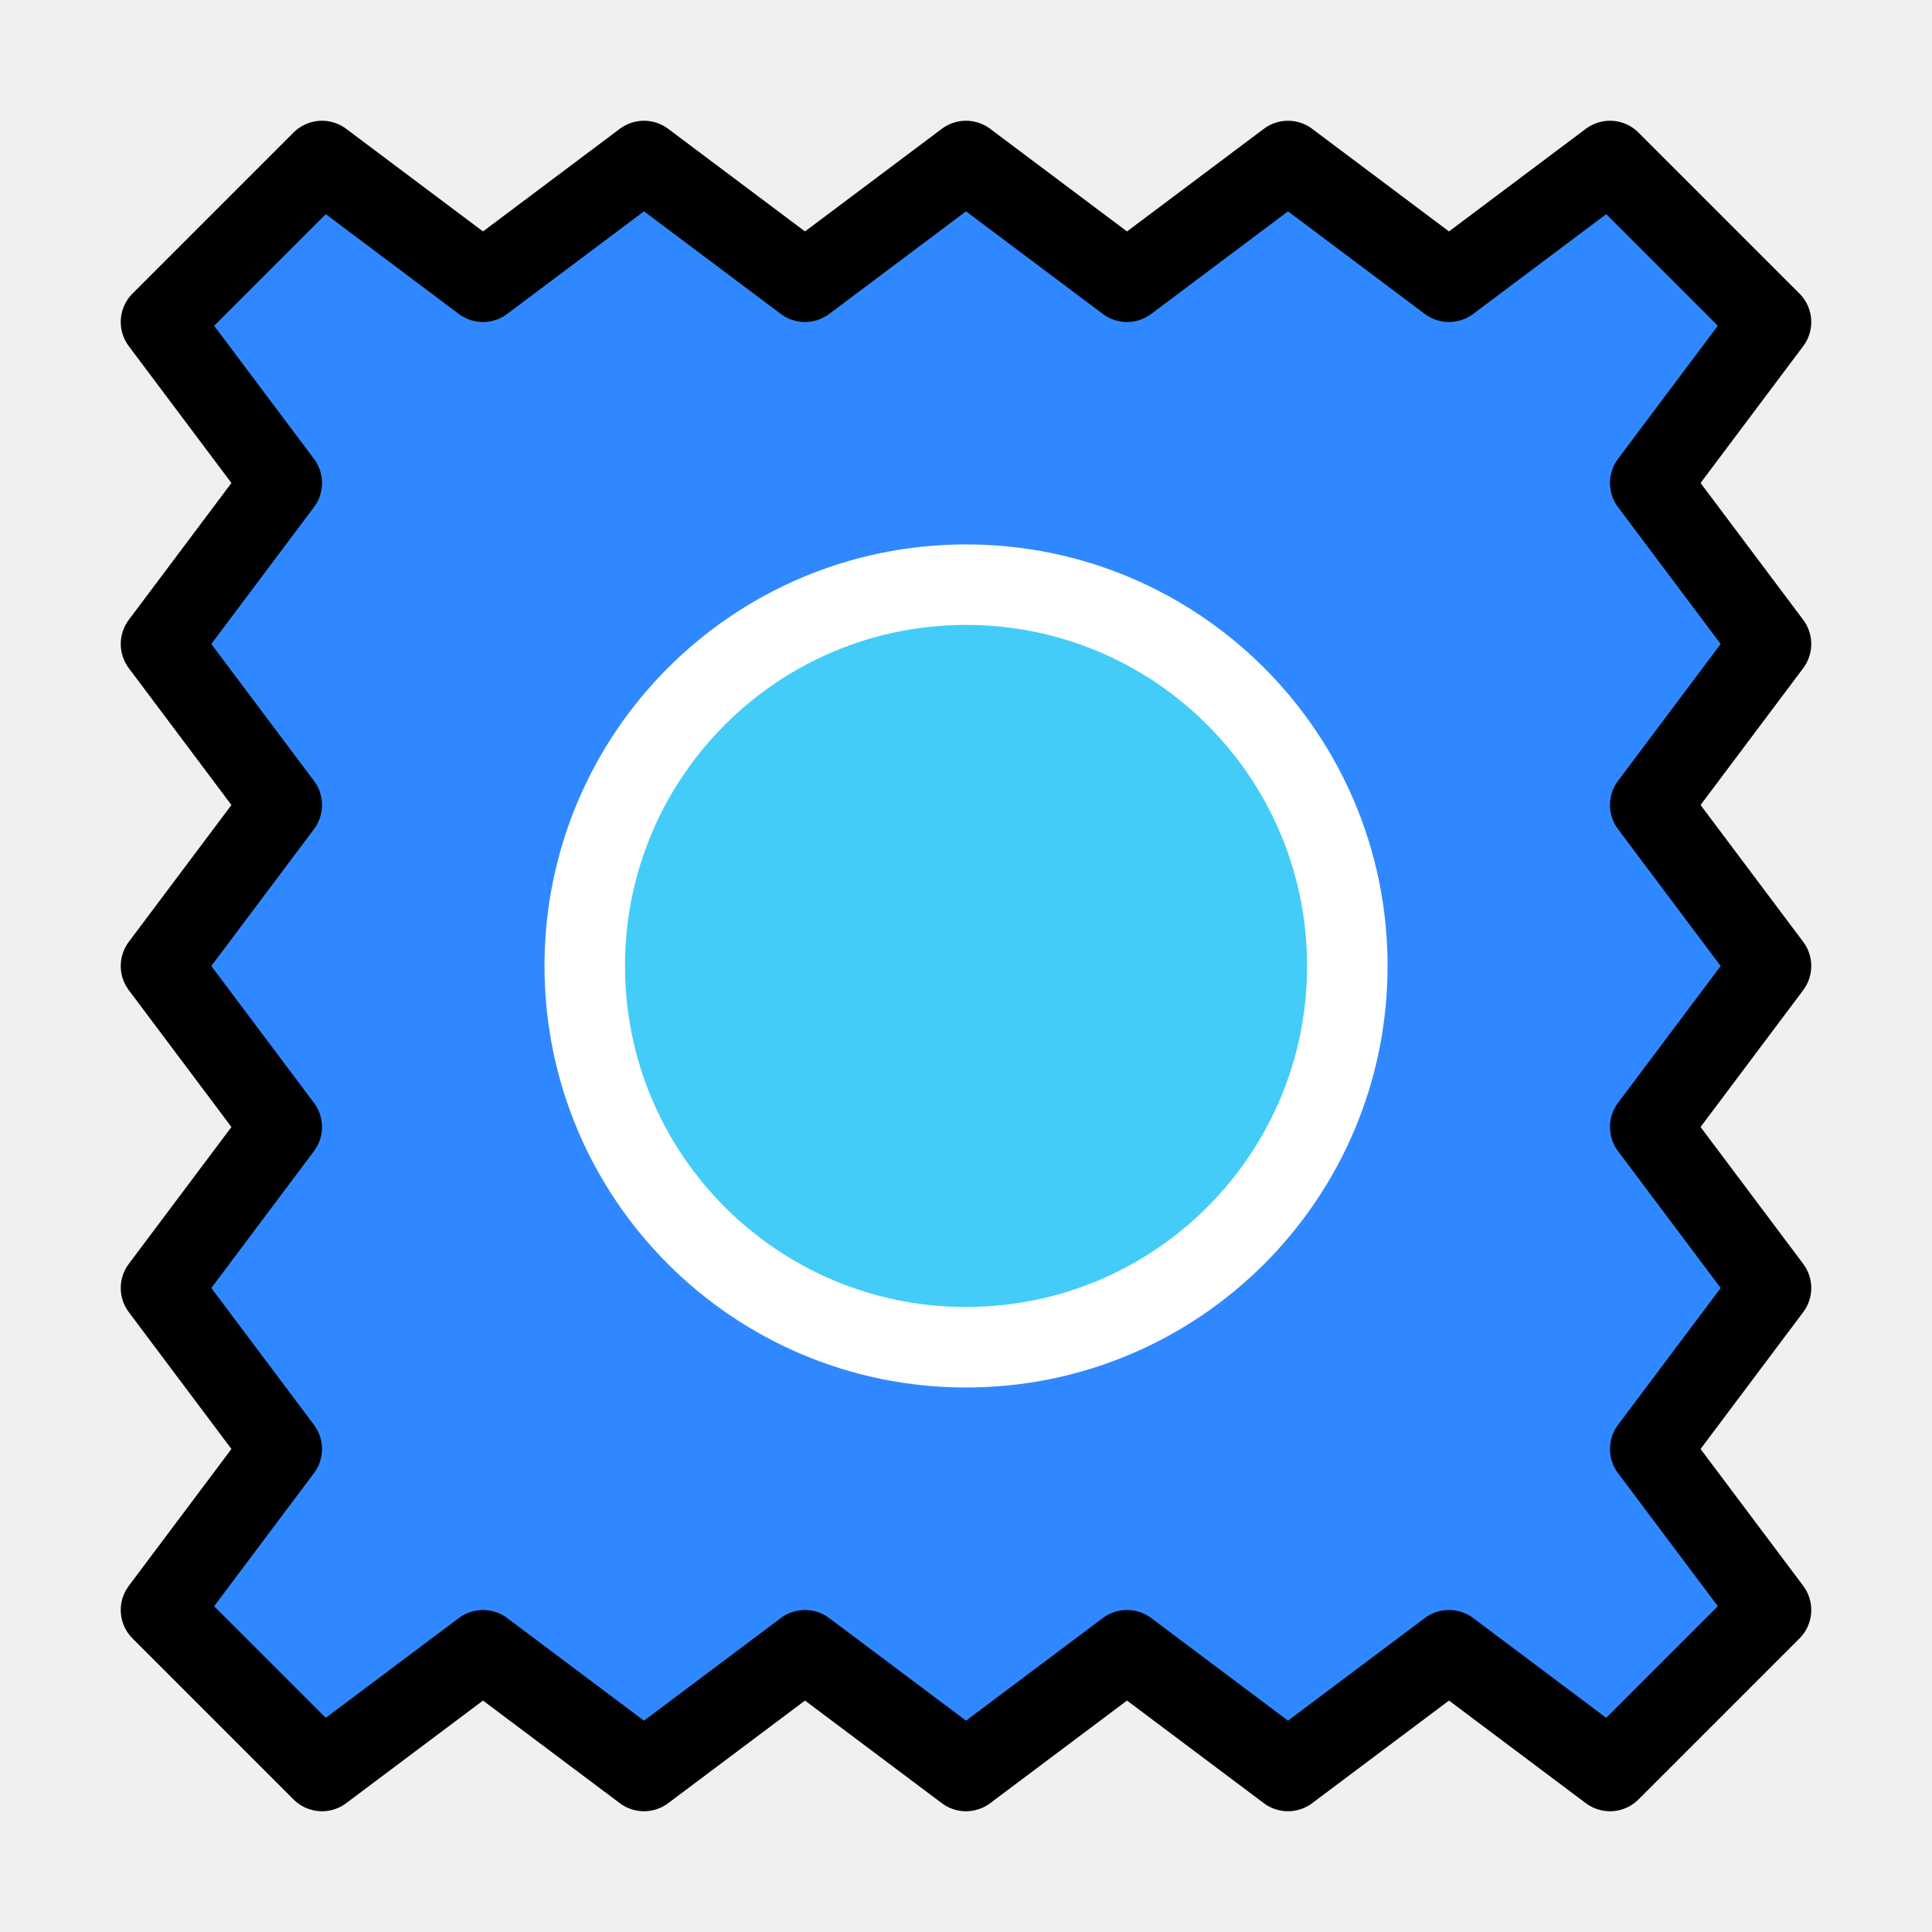
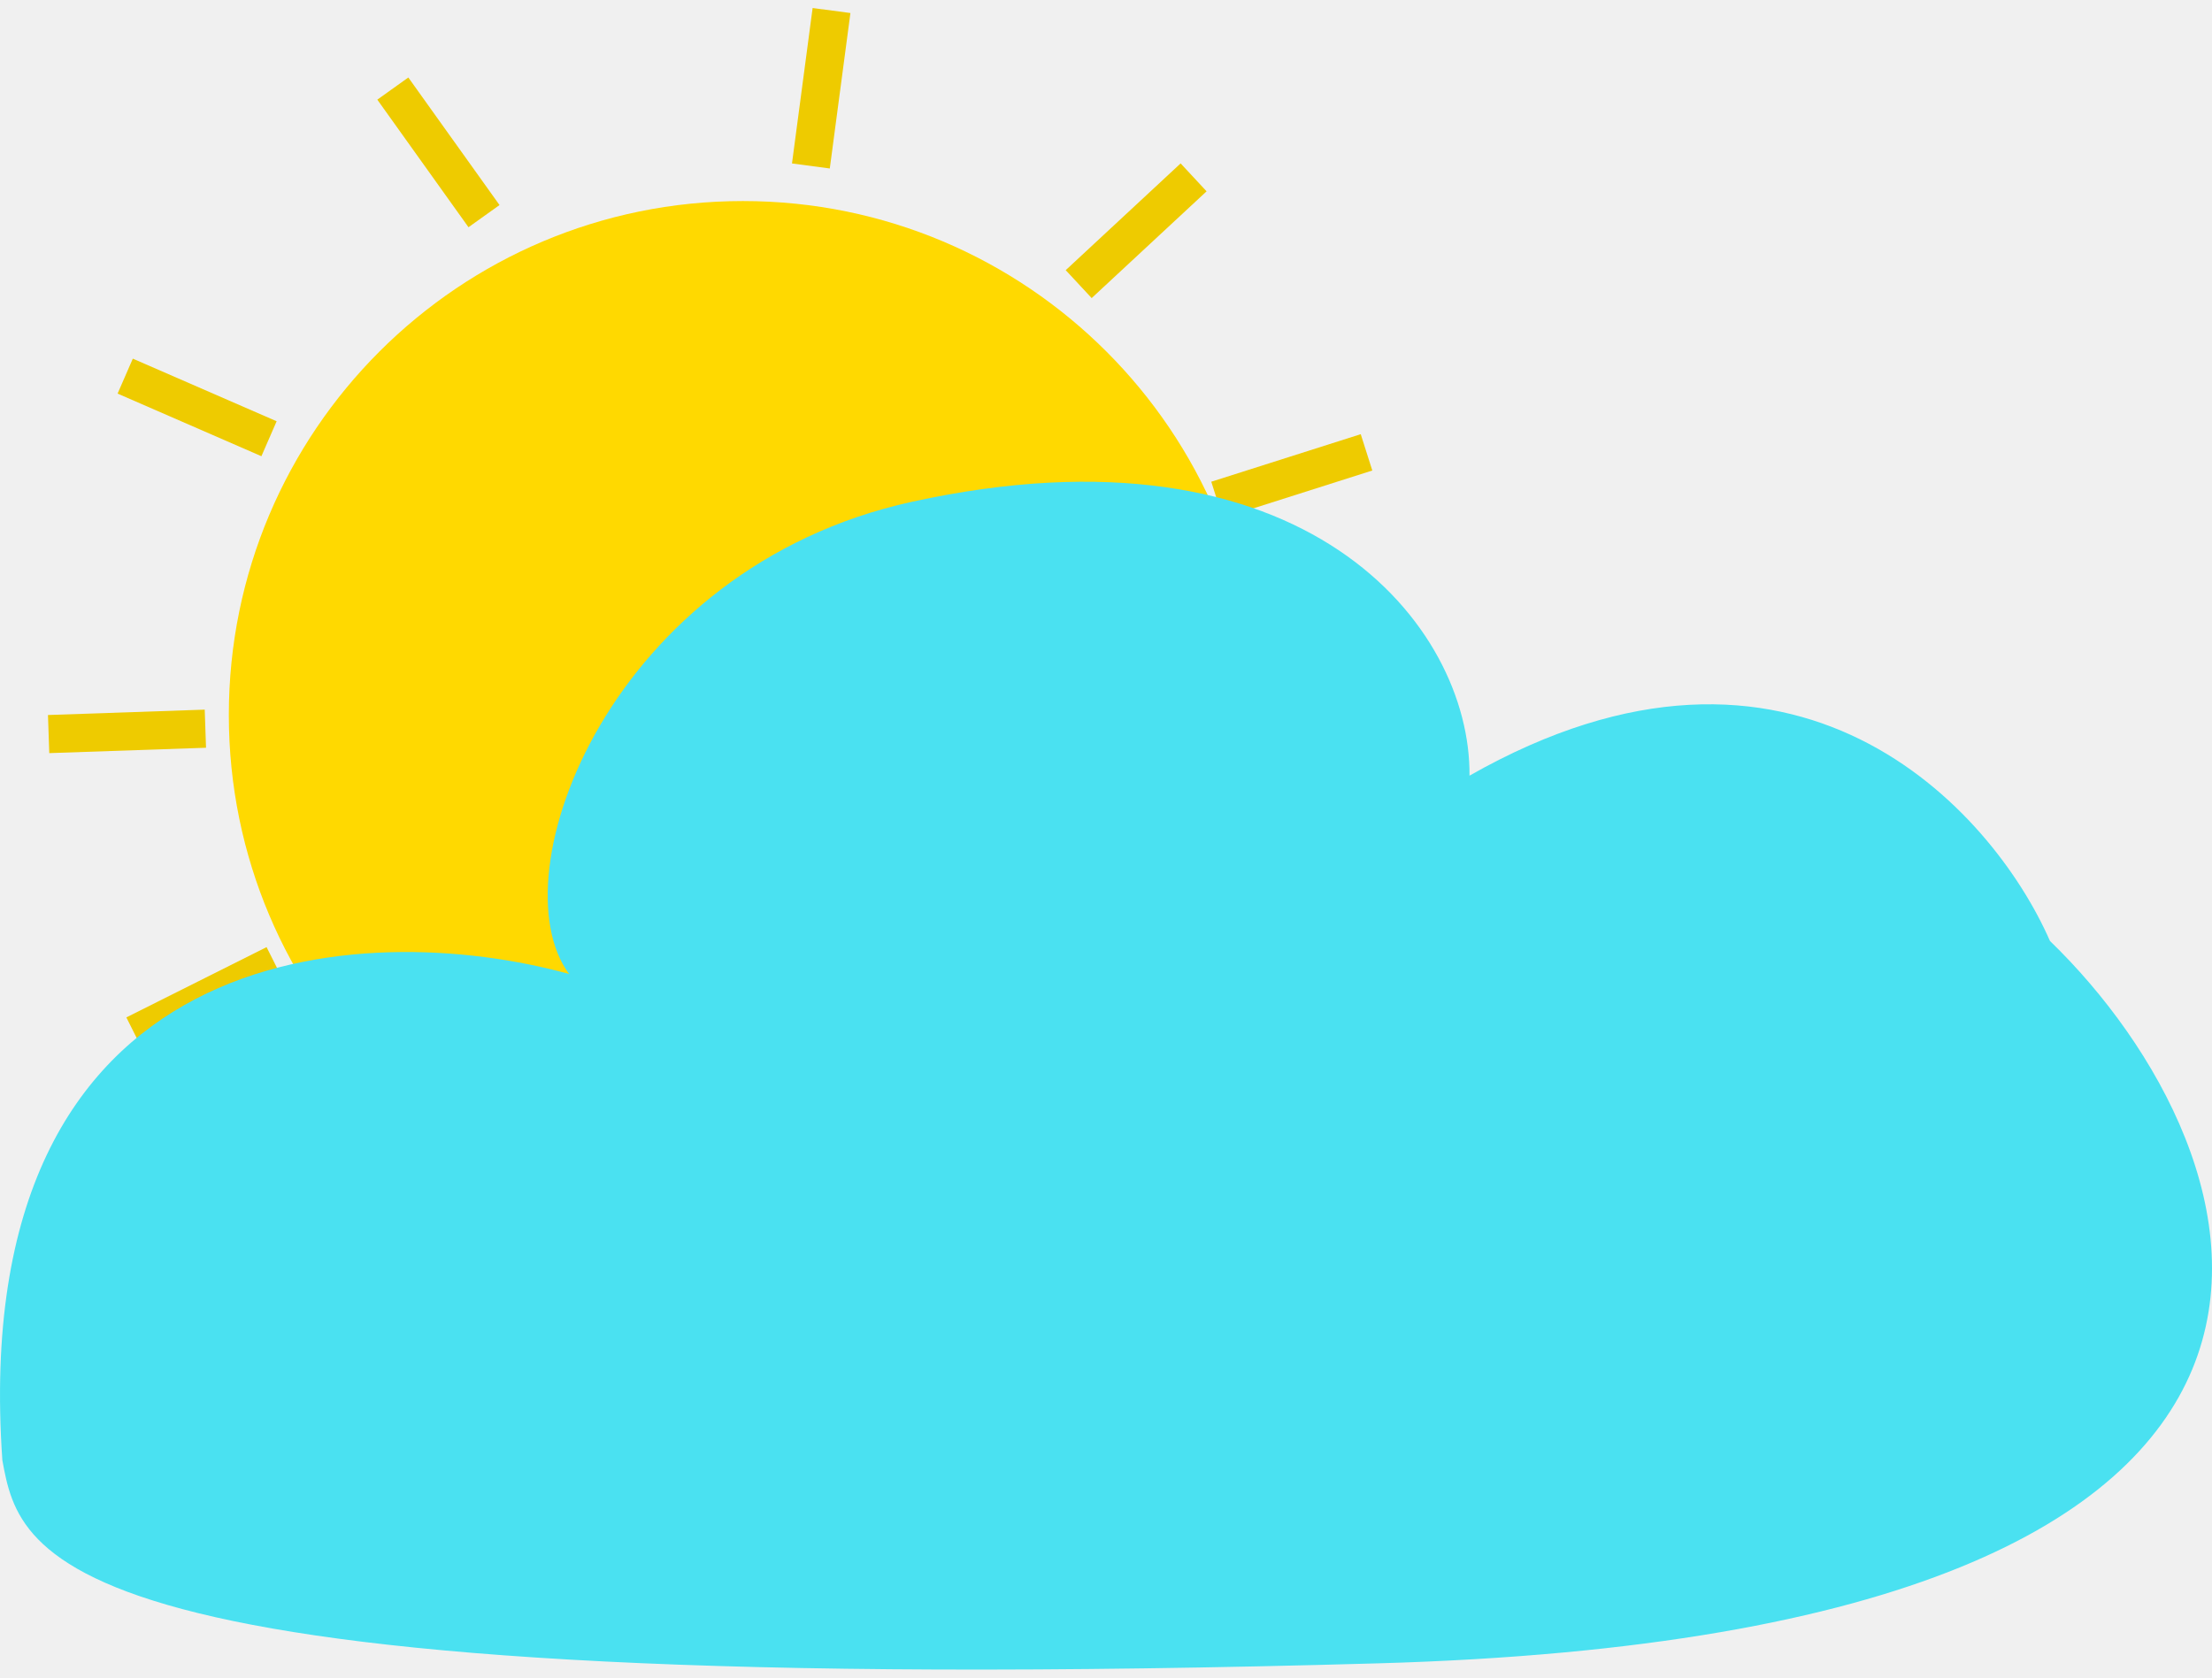
- <svg xmlns="http://www.w3.org/2000/svg" width="24" height="24" viewBox="0 0 24 24" fill="none">
-   <path d="M2 4L4 2L6 3.5L8 2L10 3.5L12 2L14 3.5L16 2L18 3.5L20 2L22 4L20.5 6L22 8L20.5 10L22 12L20.5 14L22 16L20.5 18L22 20L20 22L18 20.5L16 22L14 20.5L12 22L10 20.5L8 22L6 20.5L4 22L2 20L3.5 18L2 16L3.5 14L2 12L3.5 10L2 8L3.5 6L2 4Z" fill="#2F88FF" stroke="black" stroke-linecap="round" stroke-linejoin="round" />
-   <path d="M12.001 16.736C14.617 16.736 16.737 14.616 16.737 11.999C16.737 9.383 14.617 7.263 12.001 7.263C9.384 7.263 7.264 9.383 7.264 11.999C7.264 14.616 9.384 16.736 12.001 16.736Z" fill="#43CCF8" stroke="white" stroke-linecap="round" stroke-linejoin="round" />
+ <svg xmlns="http://www.w3.org/2000/svg" width="58" height="44" viewBox="0 0 58 44" fill="none">
+   <line x1="35.831" y1="11.864" x2="31.912" y2="13.111" stroke="#EECB00" />
+   <line x1="7.054" y1="11.507" x2="3.283" y2="9.865" stroke="#EECB00" />
+   <line x1="5.385" y1="19.112" x2="1.275" y2="19.253" stroke="#EECB00" />
+   <line x1="7.214" y1="25.288" x2="3.537" y2="27.131" stroke="#EECB00" />
+   <line x1="10.3" y1="2.323" x2="12.691" y2="5.669" stroke="#EECB00" />
+   <line x1="21.803" y1="0.276" x2="21.262" y2="4.353" stroke="#EECB00" />
+   <line x1="31.297" y1="4.652" x2="28.284" y2="7.452" stroke="#EECB00" />
+   <circle cx="19.48" cy="18.753" r="13.48" fill="#FFD900" />
+   <path d="M23.91 13.161C34.228 10.899 38.571 16.423 38.531 20.344C47.064 15.49 52.233 21.211 53.751 24.679C59.424 30.169 63.898 42.839 36.134 43.626C1.26 44.616 0.541 40.902 0.062 38.301C-0.897 24.53 9.569 24.06 14.922 25.546C13.005 22.945 16.001 14.896 23.91 13.161Z" fill="#4AE1F1" />
</svg>
